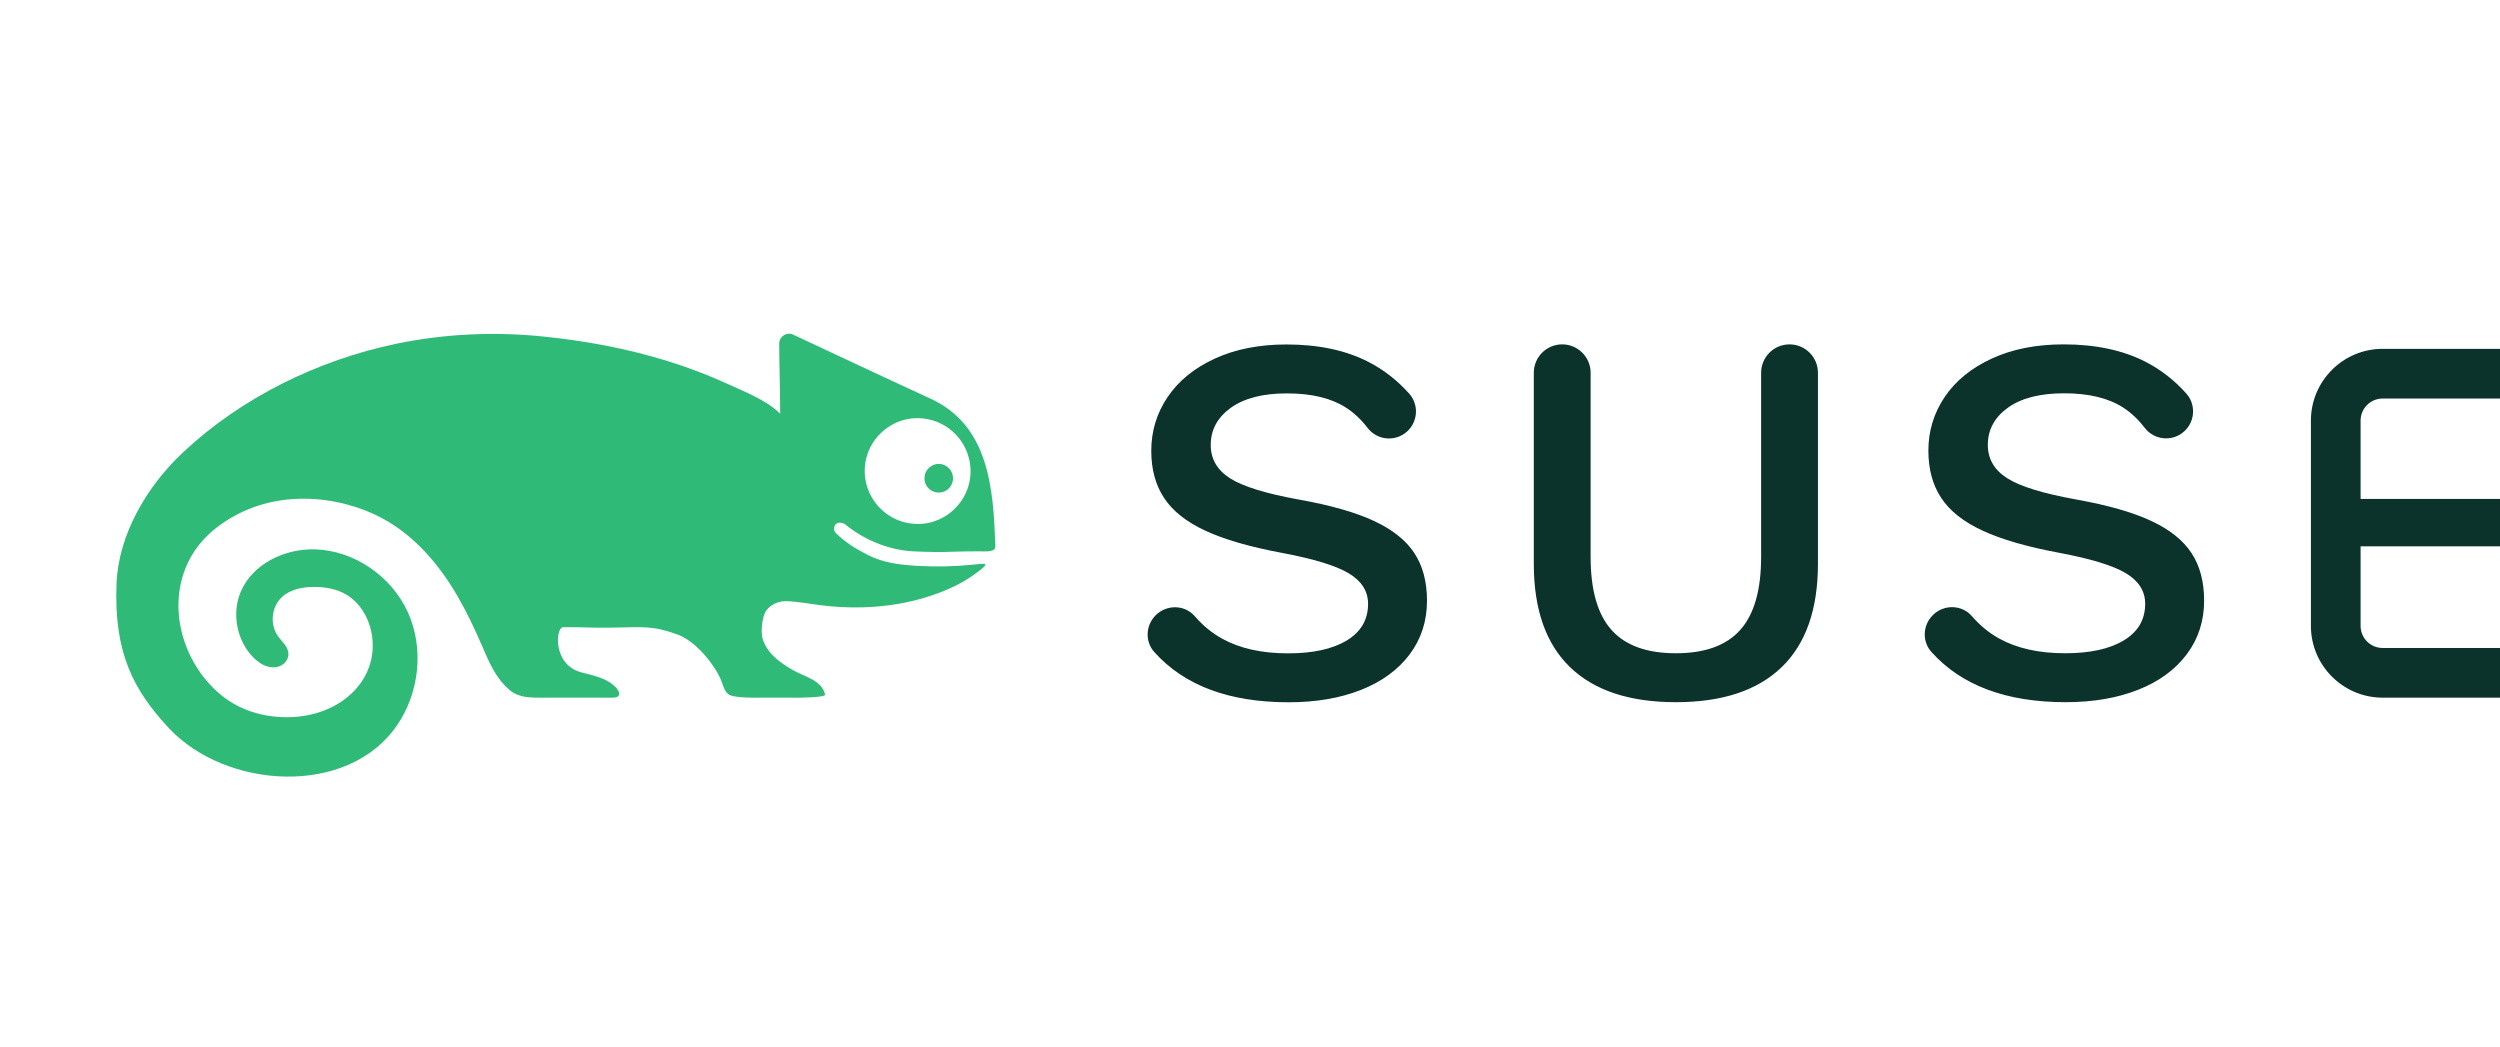
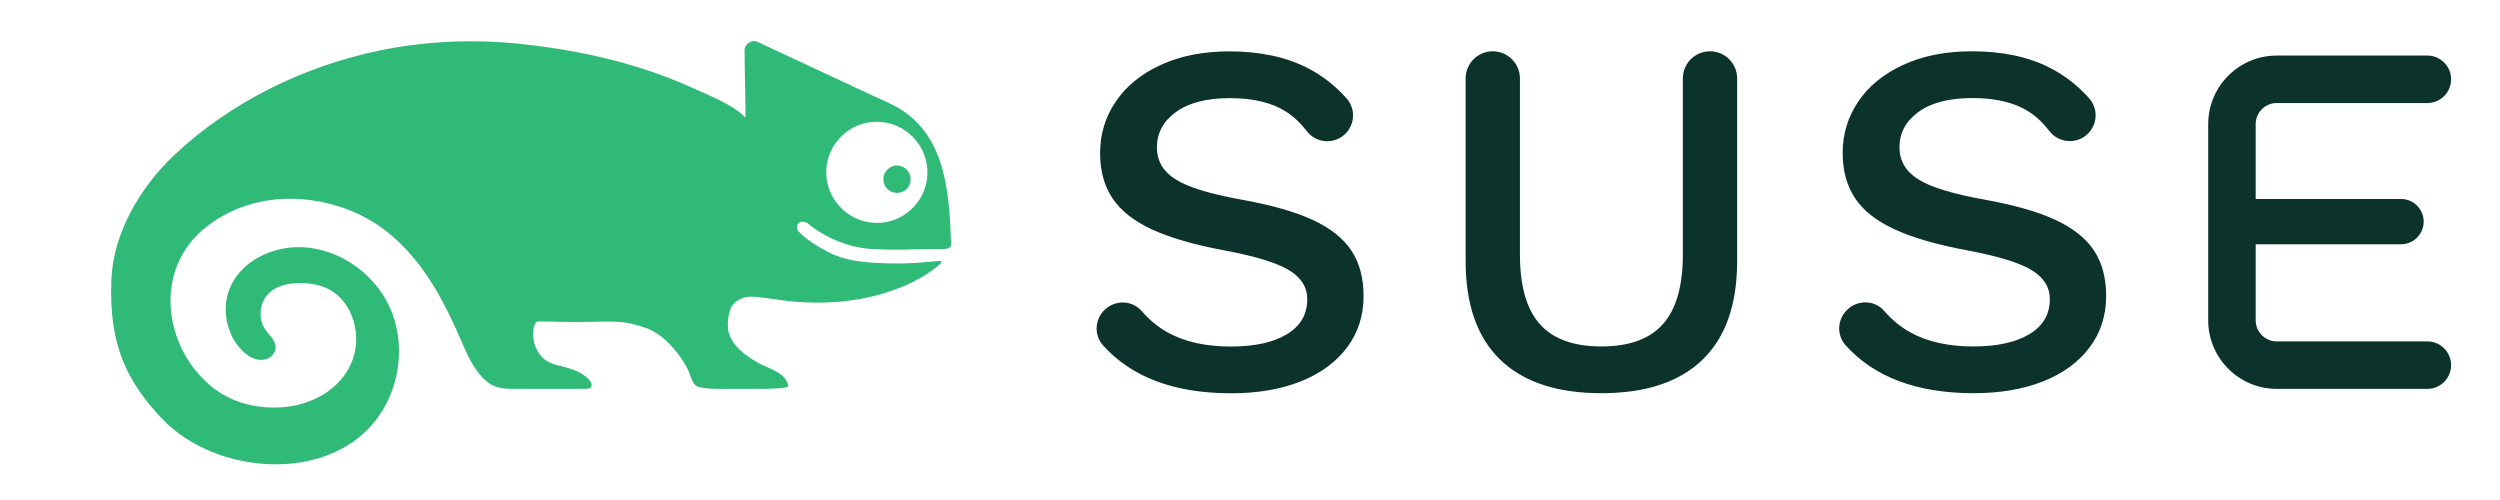
- <svg xmlns="http://www.w3.org/2000/svg" version="1.1" viewBox="20, 0, 215, 90">
+ <svg xmlns="http://www.w3.org/2000/svg" version="1.1" viewBox="20 25 225 45" preserveAspectRatio="xMinYMid meet">
  <g id="Layer_1">
    <g>
      <path d="M238.462,55.726 L224.907,55.726 C223.862,55.726 223.011,54.876 223.011,53.83 L223.011,46.982 L236.095,46.982 C237.219,46.982 238.131,46.071 238.131,44.946 C238.131,43.821 237.219,42.909 236.095,42.909 L223.011,42.909 L223.011,36.17 C223.011,35.124 223.862,34.273 224.907,34.273 L238.462,34.273 C239.642,34.273 240.6,33.318 240.6,32.137 C240.6,30.957 239.642,30 238.462,30 L224.907,30 C221.507,30 218.738,32.767 218.738,36.17 L218.738,53.83 C218.738,57.232 221.507,59.999 224.907,59.999 L238.462,59.999 C239.642,59.999 240.6,59.044 240.6,57.864 C240.6,56.683 239.642,55.726 238.462,55.726 M198.602,42.965 C195.736,42.45 193.743,41.842 192.628,41.132 C191.511,40.423 190.953,39.466 190.953,38.259 C190.953,36.963 191.526,35.898 192.672,35.068 C193.819,34.24 195.433,33.824 197.516,33.824 C199.628,33.824 201.317,34.23 202.585,35.046 C203.267,35.485 203.888,36.068 204.448,36.798 C205.274,37.866 206.833,38.008 207.837,37.104 C208.784,36.25 208.867,34.786 208.015,33.836 C206.987,32.688 205.818,31.779 204.508,31.109 C202.561,30.113 200.215,29.616 197.471,29.616 C195.117,29.616 193.058,30.022 191.294,30.837 C189.529,31.651 188.177,32.753 187.243,34.14 C186.307,35.529 185.84,37.067 185.84,38.757 C185.84,40.356 186.208,41.713 186.949,42.829 C187.687,43.947 188.873,44.881 190.502,45.635 C192.13,46.39 194.317,47.023 197.063,47.536 C199.809,48.05 201.732,48.637 202.833,49.301 C203.935,49.965 204.485,50.839 204.485,51.924 C204.485,53.283 203.875,54.332 202.651,55.071 C201.431,55.81 199.748,56.18 197.606,56.18 C195.343,56.18 193.45,55.758 191.926,54.912 C191.056,54.429 190.277,53.789 189.587,52.992 C188.719,51.985 187.161,51.961 186.222,52.901 L186.214,52.911 C185.354,53.769 185.288,55.162 186.099,56.066 C188.681,58.948 192.533,60.388 197.651,60.388 C200.004,60.388 202.079,60.033 203.875,59.324 C205.67,58.616 207.063,57.598 208.059,56.271 C209.056,54.943 209.554,53.404 209.554,51.653 C209.554,50.025 209.192,48.66 208.468,47.559 C207.743,46.458 206.59,45.537 205.005,44.799 C203.422,44.059 201.287,43.448 198.602,42.965 M131.77,42.974 C128.904,42.459 126.913,41.85 125.797,41.141 C124.68,40.432 124.123,39.474 124.123,38.266 C124.123,36.97 124.696,35.906 125.842,35.077 C126.989,34.248 128.603,33.832 130.685,33.832 C132.795,33.832 134.486,34.24 135.753,35.054 C136.437,35.493 137.058,36.077 137.618,36.806 C138.442,37.876 140.002,38.017 141.006,37.113 C141.954,36.258 142.036,34.794 141.184,33.845 C140.156,32.696 138.986,31.787 137.677,31.117 C135.731,30.122 133.384,29.624 130.639,29.624 C128.286,29.624 126.227,30.031 124.463,30.845 C122.697,31.659 121.347,32.762 120.412,34.15 C119.477,35.537 119.009,37.075 119.009,38.765 C119.009,40.364 119.377,41.723 120.118,42.837 C120.857,43.954 122.042,44.891 123.67,45.644 C125.299,46.399 127.487,47.032 130.232,47.545 C132.977,48.058 134.9,48.647 136.002,49.31 C137.103,49.973 137.654,50.848 137.654,51.934 C137.654,53.292 137.043,54.34 135.822,55.079 C134.599,55.819 132.917,56.188 130.776,56.188 C128.512,56.188 126.618,55.766 125.095,54.92 C124.226,54.438 123.446,53.798 122.758,53.001 C121.89,51.993 120.331,51.97 119.39,52.911 L119.383,52.919 C118.523,53.777 118.457,55.17 119.268,56.074 C121.85,58.957 125.701,60.396 130.821,60.396 C133.174,60.396 135.248,60.042 137.043,59.333 C138.838,58.625 140.233,57.605 141.229,56.278 C142.225,54.952 142.722,53.411 142.722,51.662 C142.722,50.033 142.36,48.669 141.636,47.567 C140.911,46.465 139.759,45.546 138.173,44.807 C136.59,44.067 134.456,43.457 131.77,42.974 M176.343,32.059 L176.343,48.487 C176.343,52.408 175.302,55.372 173.221,57.379 C171.139,59.386 168.107,60.388 164.126,60.388 C160.142,60.388 157.11,59.386 155.028,57.379 C152.947,55.372 151.907,52.408 151.907,48.487 L151.907,32.059 C151.907,30.709 152.999,29.616 154.349,29.616 C155.698,29.616 156.794,30.709 156.794,32.059 L156.794,47.898 C156.794,50.735 157.389,52.824 158.581,54.166 C159.773,55.508 161.62,56.18 164.126,56.18 C166.63,56.18 168.476,55.508 169.668,54.166 C170.86,52.824 171.456,50.735 171.456,47.898 L171.456,32.059 C171.456,30.709 172.551,29.616 173.899,29.616 C175.249,29.616 176.343,30.709 176.343,32.059" fill="#0C322C" />
      <path d="M101.408,42.16 C101.003,42.429 100.461,42.429 100.055,42.16 C99.391,41.719 99.327,40.797 99.863,40.264 C100.339,39.771 101.124,39.771 101.6,40.263 C102.135,40.797 102.07,41.719 101.408,42.16 M103.344,39.473 C104.116,42.757 101.164,45.71 97.88,44.938 C96.208,44.546 94.881,43.219 94.488,41.548 C93.718,38.266 96.669,35.315 99.952,36.084 C101.623,36.475 102.951,37.801 103.344,39.473 M81.232,57.135 C81.607,57.674 81.919,58.195 82.094,58.716 C82.218,59.086 82.377,59.574 82.742,59.77 C82.762,59.781 82.78,59.791 82.802,59.797 C83.472,60.041 85.195,60 85.195,60 L88.364,60 C88.635,60.004 91.016,59.997 90.956,59.731 C90.669,58.458 89.197,58.23 88.076,57.564 C87.043,56.948 86.063,56.25 85.619,55.049 C85.387,54.429 85.524,52.999 85.923,52.478 C86.214,52.101 86.643,51.851 87.104,51.75 C87.615,51.641 88.145,51.735 88.656,51.787 C89.286,51.851 89.908,51.965 90.536,52.043 C91.748,52.201 92.972,52.264 94.194,52.231 C96.211,52.175 98.233,51.854 100.145,51.202 C101.48,50.754 102.795,50.148 103.93,49.305 C105.22,48.346 104.881,48.436 103.573,48.57 C102.007,48.73 100.427,48.754 98.856,48.661 C97.39,48.576 95.944,48.403 94.618,47.722 C93.574,47.183 92.677,46.643 91.849,45.808 C91.725,45.682 91.648,45.314 91.875,45.079 C92.095,44.851 92.561,44.983 92.704,45.105 C94.148,46.312 96.302,47.306 98.532,47.414 C99.738,47.474 100.911,47.496 102.118,47.444 C102.721,47.416 103.631,47.42 104.236,47.414 C104.548,47.41 105.399,47.5 105.558,47.169 C105.606,47.073 105.602,46.962 105.598,46.854 C105.421,42.028 105.064,36.585 100.014,34.278 C96.246,32.555 90.597,29.886 88.211,28.779 C87.658,28.516 87.011,28.932 87.011,29.548 C87.011,31.16 87.093,33.476 87.094,35.584 C85.951,34.42 84.026,33.685 82.559,33.011 C80.893,32.247 79.173,31.599 77.423,31.054 C73.9,29.963 70.254,29.291 66.587,28.927 C62.428,28.512 58.199,28.711 54.104,29.557 C47.36,30.955 40.731,34.198 35.699,38.941 C32.61,41.851 30.186,45.988 30.022,50.187 C29.788,56.13 31.453,59.321 34.513,62.61 C39.393,67.852 49.896,68.586 54.15,62.37 C56.064,59.572 56.479,55.777 55.09,52.684 C53.701,49.593 50.508,47.359 47.123,47.245 C44.496,47.158 41.697,48.494 40.69,50.923 C39.922,52.778 40.359,55.07 41.758,56.51 C42.303,57.072 43.041,57.532 43.847,57.352 C44.322,57.246 44.719,56.889 44.791,56.407 C44.897,55.696 44.275,55.235 43.892,54.689 C43.201,53.704 43.341,52.225 44.206,51.388 C44.936,50.681 46.017,50.472 47.033,50.475 C47.979,50.477 48.946,50.646 49.762,51.123 C50.909,51.798 51.671,53.034 51.935,54.34 C52.722,58.243 49.549,61.414 45.247,61.663 C43.046,61.793 40.806,61.215 39.088,59.832 C34.737,56.332 33.671,49.178 38.644,45.359 C43.365,41.734 49.325,42.668 52.839,44.552 C55.651,46.059 57.747,48.525 59.335,51.251 C60.132,52.622 60.811,54.055 61.441,55.51 C62.047,56.909 62.614,58.319 63.827,59.344 C64.63,60.024 65.621,60 66.673,60 L72.678,60 C73.494,60 73.295,59.456 72.943,59.096 C72.147,58.282 71.003,58.098 69.944,57.807 C67.523,57.141 67.77,53.936 68.44,53.936 C70.604,53.936 70.672,54.001 72.568,53.977 C75.304,53.939 76.132,53.78 78.272,54.571 C79.416,54.995 80.515,56.113 81.232,57.135" fill="#30BA78" />
    </g>
  </g>
</svg>
